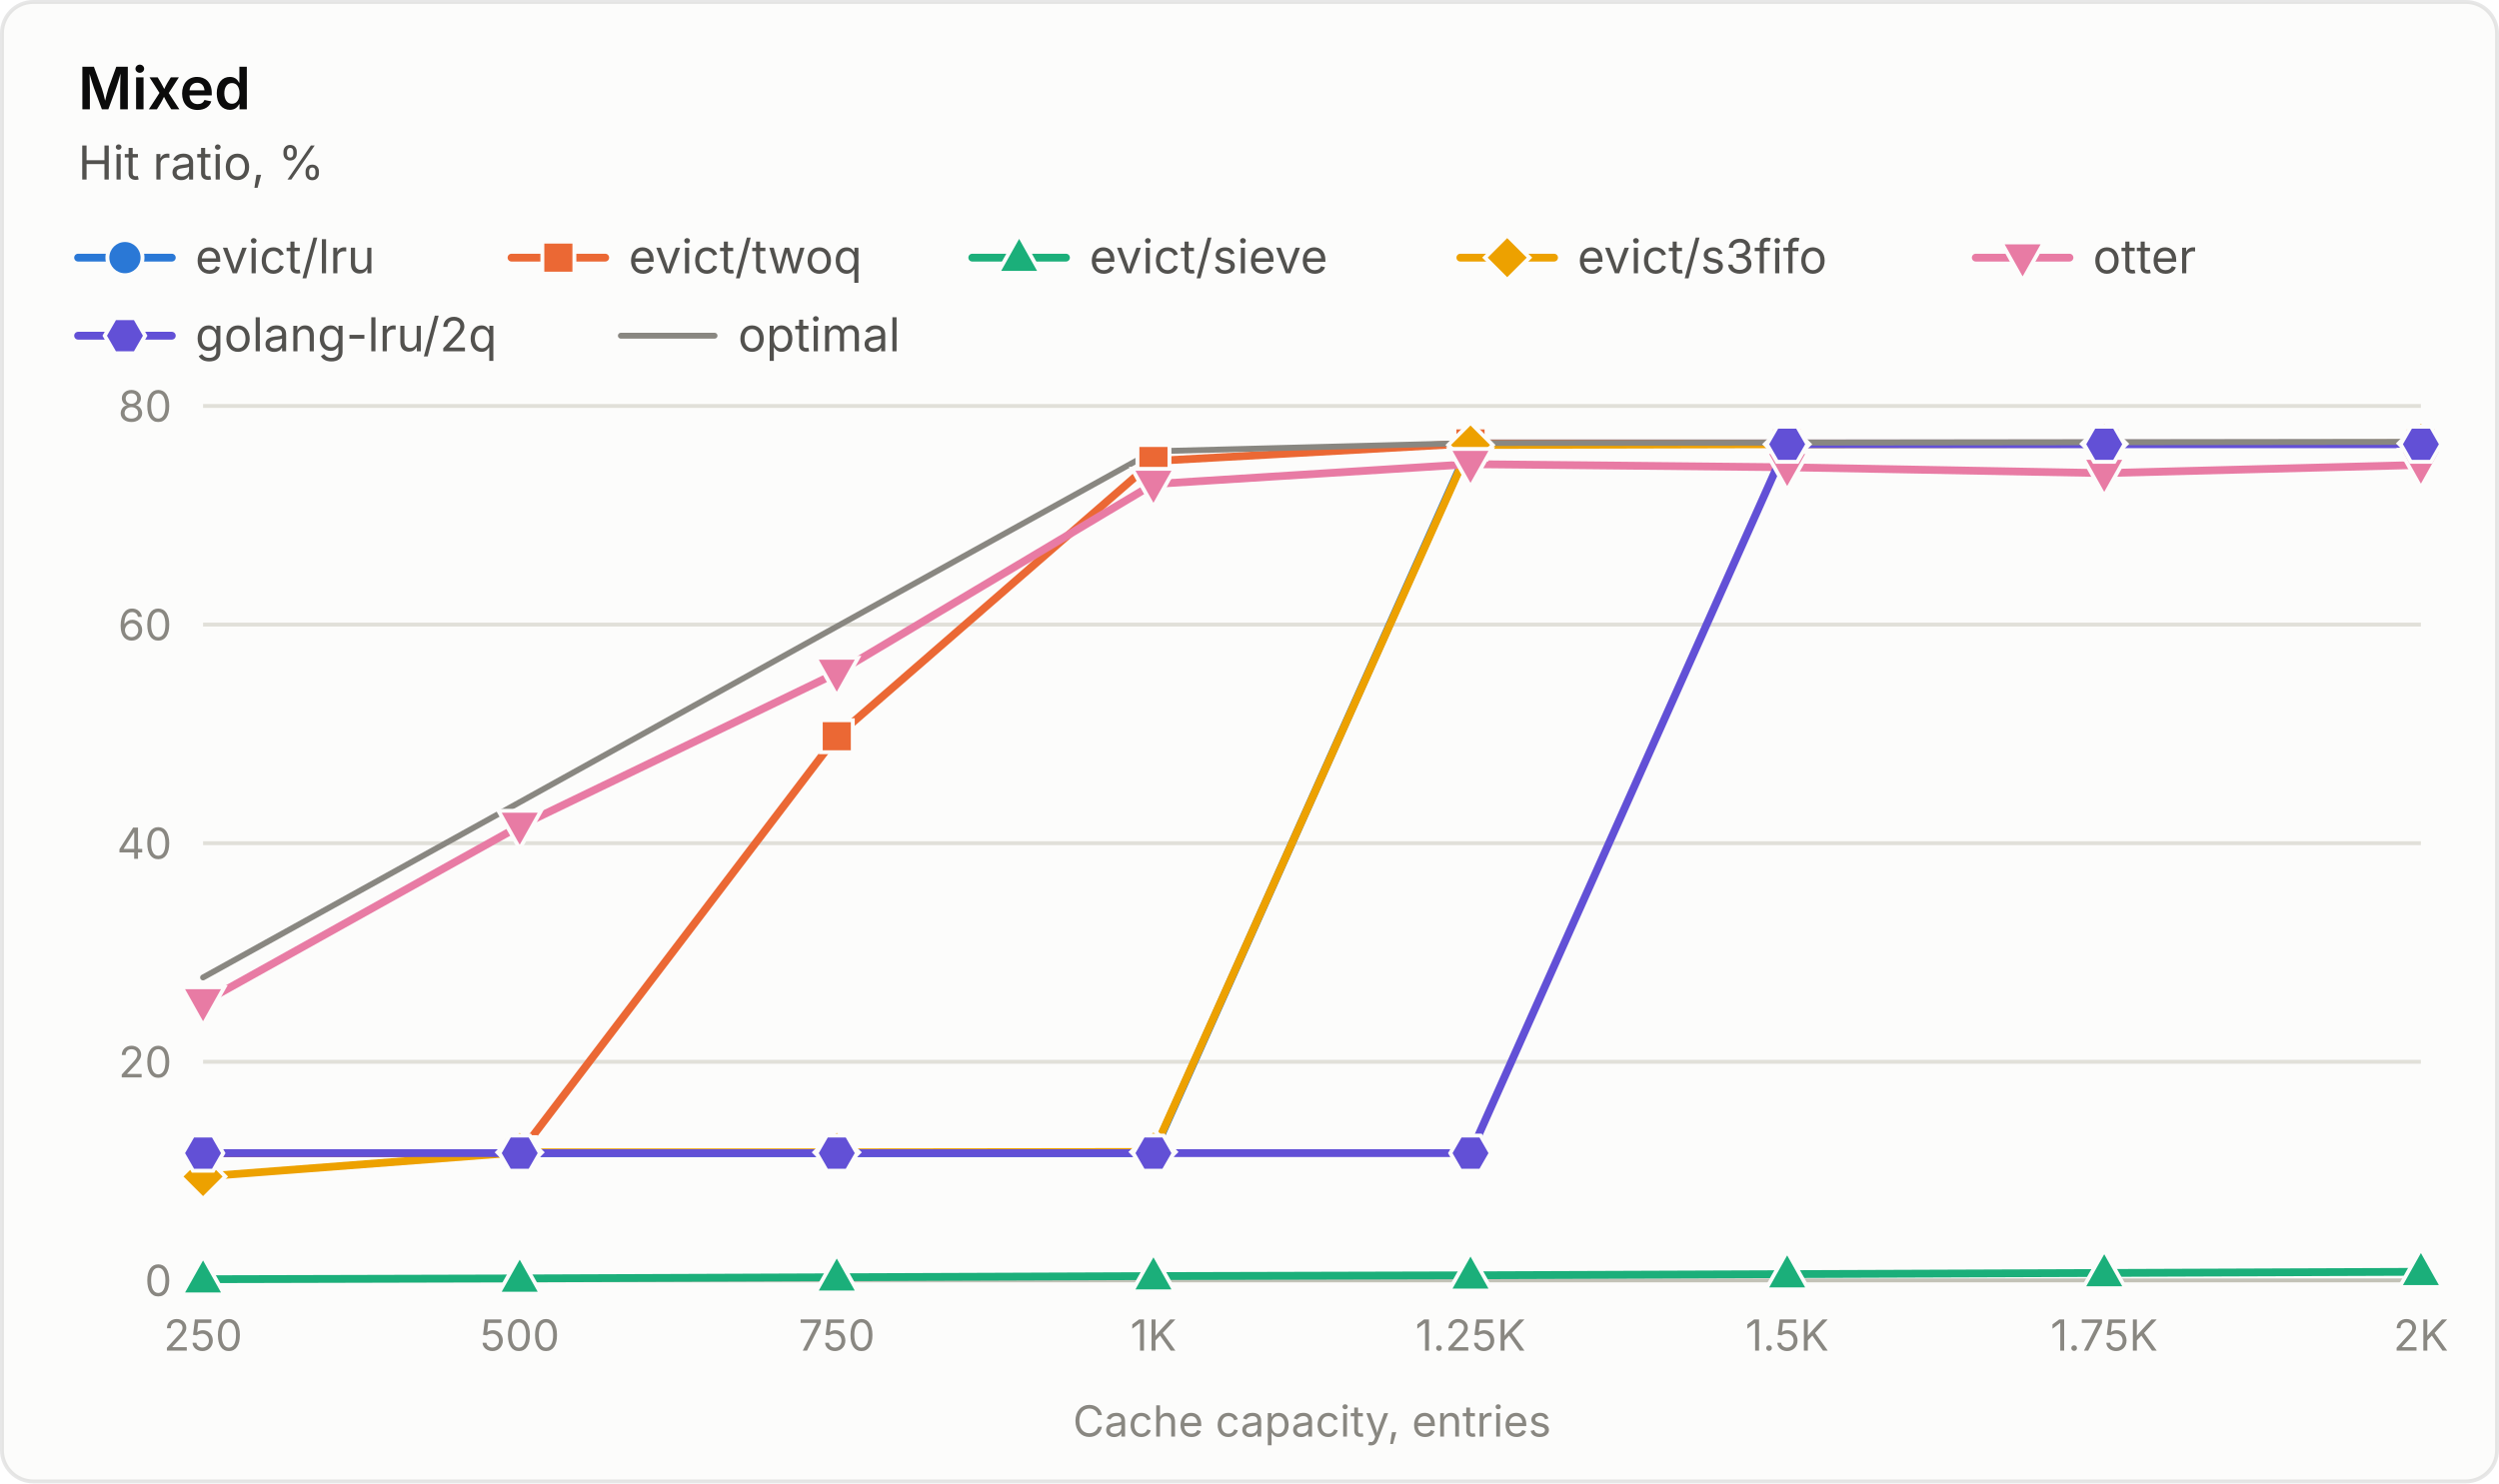
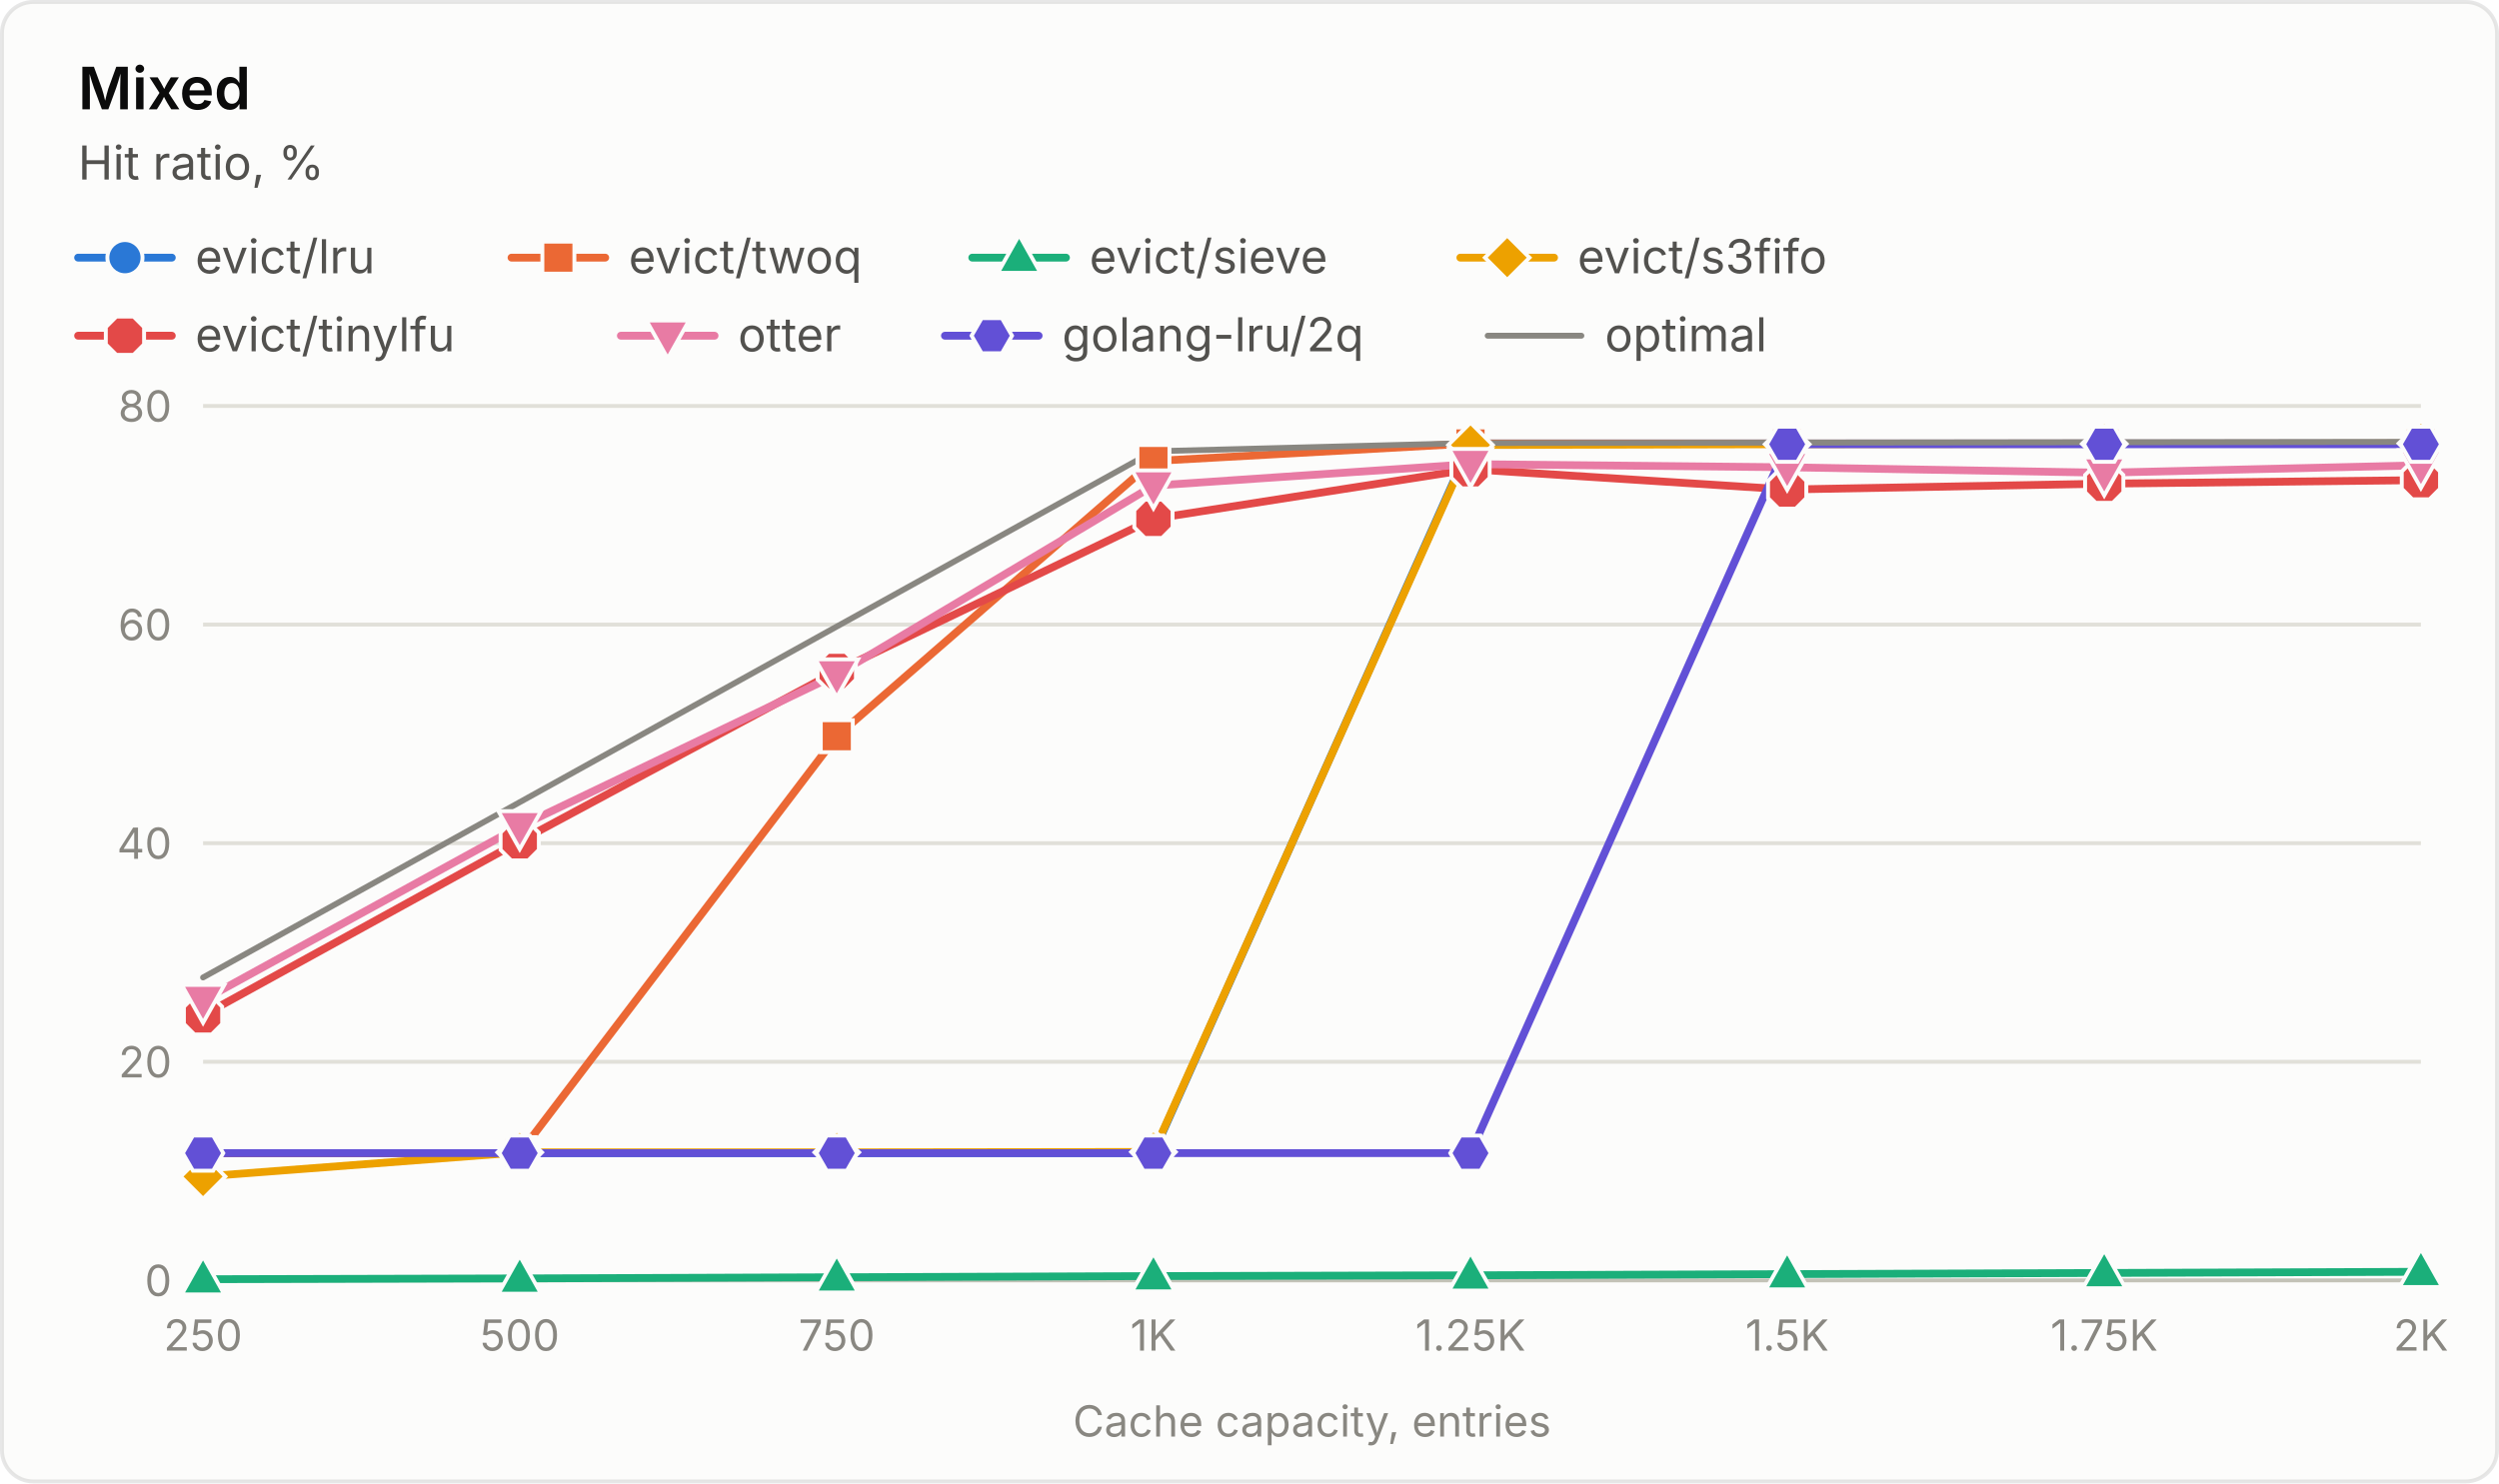
<svg xmlns="http://www.w3.org/2000/svg" viewBox="0 0 640 380" width="640" height="380" role="img" aria-labelledby="title desc">
  <style>
text { font-family: system-ui, -apple-system, "Segoe UI", sans-serif; }
.title { font-size: 15px; font-weight: 600; }
.unit, .legend { font-size: 12px; }
.tick { font-size: 11px; font-variant-numeric: tabular-nums; }
.grid, .axis { stroke-width: 1; }
.line { fill: none; stroke-width: 2; stroke-linejoin: round; stroke-linecap: round; }
.ref { fill: none; stroke-width: 1.5; stroke-linejoin: round; stroke-linecap: round; }
.mark { stroke-width: 2; paint-order: stroke; }
.surface { fill: #fcfcfb; stroke: rgba(11,11,11,0.10); }
.title { fill: #0b0b0b; }
.unit, .legend { fill: #52514e; }
.tick { fill: #898781; }
.grid { stroke: #e1e0d9; }
.axis { stroke: #c3c2b7; }
.ref { stroke: #898781; }
.mark { stroke: #fcfcfb; }
.s0 { stroke: #2a78d6; } .m0 { fill: #2a78d6; }
.s1 { stroke: #eb6834; } .m1 { fill: #eb6834; }
.s2 { stroke: #1baf7a; } .m2 { fill: #1baf7a; }
.s3 { stroke: #eda100; } .m3 { fill: #eda100; }
+ .s7 { stroke: #e34948; } .m7 { fill: #e34948; }
.s4 { stroke: #e87ba4; } .m4 { fill: #e87ba4; }
.s6 { stroke: #6250d6; } .m6 { fill: #6250d6; }
@media (prefers-color-scheme: dark) {
  .surface { fill: #1a1a19; stroke: rgba(255,255,255,0.10); }
  .title { fill: #f0efec; }
  .unit, .legend { fill: #c3c2b7; }
  .tick { fill: #898781; }
  .grid { stroke: #2c2c2a; }
  .axis { stroke: #383835; }
  .ref { stroke: #898781; }
  .mark { stroke: #1a1a19; }
  .s0 { stroke: #3987e5; } .m0 { fill: #3987e5; }
  .s1 { stroke: #d95926; } .m1 { fill: #d95926; }
  .s2 { stroke: #199e70; } .m2 { fill: #199e70; }
  .s3 { stroke: #c98500; } .m3 { fill: #c98500; }
+   .s7 { stroke: #e66767; } .m7 { fill: #e66767; }
  .s4 { stroke: #d55181; } .m4 { fill: #d55181; }
  .s6 { stroke: #9085e9; } .m6 { fill: #9085e9; }
}
</style>
  <rect class="surface" x="0.5" y="0.5" width="639" height="379" rx="8" />
  <text class="title" x="20" y="28">Mixed</text>
  <text class="unit" x="20" y="46">Hit ratio, %</text>
  <path class="line s0" d="M20,66 h24" />
  <circle class="mark m0" cx="32" cy="66" r="4" />
  <text class="legend" x="50" y="70">evict/lru</text>
  <path class="line s1" d="M131,66 h24" />
  <path class="mark m1" d="M139.4,62.4L146.6,62.4L146.6,69.6L139.4,69.6Z" />
  <text class="legend" x="161" y="70">evict/twoq</text>
  <path class="line s2" d="M249,66 h24" />
  <path class="mark m2" d="M261,61.2L265.6,69.4L256.4,69.4Z" />
  <text class="legend" x="279" y="70">evict/sieve</text>
  <path class="line s3" d="M374,66 h24" />
  <path class="mark m3" d="M386,61L391,66L386,71L381,66Z" />
  <text class="legend" x="404" y="70">evict/s3fifo</text>
-   <path class="line s4" d="M506,66 h24" />
-   <path class="mark m4" d="M518,70.8L522.6,62.6L513.4,62.6Z" />
-   <text class="legend" x="536" y="70">otter</text>
-   <path class="line s6" d="M20,86 h24" />
-   <path class="mark m6" d="M29.7,82L34.3,82L36.6,86L34.3,90L29.7,90L27.4,86Z" />
-   <text class="legend" x="50" y="90">golang-lru/2q</text>
-   <path class="ref" d="M159,86 h24" />
-   <text class="legend" x="189" y="90">optimal</text>
+   <path class="line s7" d="M20,86 h24" />
+   <path class="mark m7" d="M30,81.6L34,81.6L36.4,84L36.4,88L34,90.4L30,90.4L27.6,88L27.6,84Z" />
+   <text class="legend" x="50" y="90">evict/tinylfu</text>
+   <path class="line s4" d="M159,86 h24" />
+   <path class="mark m4" d="M171,90.8L175.6,82.6L166.4,82.6Z" />
+   <text class="legend" x="189" y="90">otter</text>
+   <path class="line s6" d="M242,86 h24" />
+   <path class="mark m6" d="M251.7,82L256.3,82L258.6,86L256.3,90L251.7,90L249.4,86Z" />
+   <text class="legend" x="272" y="90">golang-lru/2q</text>
+   <path class="ref" d="M381,86 h24" />
+   <text class="legend" x="411" y="90">optimal</text>
  <path class="axis" d="M52,328 h568" />
  <text class="tick" x="44" y="332" text-anchor="end">0</text>
  <path class="grid" d="M52,272 h568" />
  <text class="tick" x="44" y="276" text-anchor="end">20</text>
  <path class="grid" d="M52,216 h568" />
  <text class="tick" x="44" y="220" text-anchor="end">40</text>
  <path class="grid" d="M52,160 h568" />
  <text class="tick" x="44" y="164" text-anchor="end">60</text>
  <path class="grid" d="M52,104 h568" />
  <text class="tick" x="44" y="108" text-anchor="end">80</text>
  <text class="tick" x="52" y="346" text-anchor="middle">250</text>
  <text class="tick" x="133.1" y="346" text-anchor="middle">500</text>
  <text class="tick" x="214.3" y="346" text-anchor="middle">750</text>
  <text class="tick" x="295.4" y="346" text-anchor="middle">1K</text>
  <text class="tick" x="376.6" y="346" text-anchor="middle">1.25K</text>
  <text class="tick" x="457.7" y="346" text-anchor="middle">1.5K</text>
  <text class="tick" x="538.9" y="346" text-anchor="middle">1.75K</text>
  <text class="tick" x="620" y="346" text-anchor="middle">2K</text>
  <text class="tick" x="336" y="368" text-anchor="middle">Cache capacity, entries</text>
  <path class="line s0" d="M52,295.4L133.1,295.4L214.3,295.4L295.4,295.4L376.6,113.6L457.7,113.6L538.9,113.6L620,113.6" />
  <path class="line s1" d="M52,295.4L133.1,295.4L214.3,188.6L295.4,118.1L376.6,113.6L457.7,113.6L538.9,113.6L620,113.6" />
  <path class="line s2" d="M52,327.7L133.1,327.5L214.3,327.2L295.4,326.9L376.6,326.7L457.7,326.4L538.9,326.1L620,325.8" />
  <path class="line s3" d="M52,301.4L133.1,295.2L214.3,295.2L295.4,295.1L376.6,114L457.7,113.8L538.9,113.7L620,113.6" />
-   <path class="line s4" d="M52,256.8L133.1,211.6L214.3,172.4L295.4,124L376.6,118.9L457.7,119.7L538.9,121.2L620,119.1" />
+   <path class="line s7" d="M52,260.1L133.1,215.5L214.3,171.9L295.4,132.9L376.6,120.2L457.7,125.4L538.9,123.9L620,123" />
+   <path class="line s4" d="M52,256.2L133.1,211.7L214.3,172.8L295.4,124.4L376.6,118.9L457.7,119.7L538.9,121.1L620,119.2" />
  <path class="line s6" d="M52,295.4L133.1,295.4L214.3,295.4L295.4,295.4L376.6,295.4L457.7,113.8L538.9,113.8L620,113.8" />
  <path class="ref" d="M52,250.4L133.1,205.5L214.3,160.5L295.4,115.6L376.6,113.5L457.7,113.4L538.9,113.3L620,113.2" />
  <g>
    <circle class="mark m0" cx="52" cy="295.4" r="4" />
  </g>
  <g>
    <circle class="mark m0" cx="133.1" cy="295.4" r="4" />
  </g>
  <g>
    <circle class="mark m0" cx="214.3" cy="295.4" r="4" />
  </g>
  <g>
    <circle class="mark m0" cx="295.4" cy="295.4" r="4" />
  </g>
  <g>
    <circle class="mark m0" cx="376.6" cy="113.6" r="4" />
  </g>
  <g>
    <circle class="mark m0" cx="457.7" cy="113.6" r="4" />
  </g>
  <g>
    <circle class="mark m0" cx="538.9" cy="113.6" r="4" />
  </g>
  <g>
    <circle class="mark m0" cx="620" cy="113.6" r="4" />
  </g>
  <g>
    <path class="mark m1" d="M48.4,291.8L55.6,291.8L55.6,299L48.4,299Z" />
  </g>
  <g>
    <path class="mark m1" d="M129.5,291.8L136.7,291.8L136.7,299L129.5,299Z" />
  </g>
  <g>
    <path class="mark m1" d="M210.7,185L217.9,185L217.9,192.2L210.7,192.2Z" />
  </g>
  <g>
    <path class="mark m1" d="M291.8,114.5L299,114.5L299,121.7L291.8,121.7Z" />
  </g>
  <g>
    <path class="mark m1" d="M373,110L380.2,110L380.2,117.2L373,117.2Z" />
  </g>
  <g>
    <path class="mark m1" d="M454.1,110L461.3,110L461.3,117.2L454.1,117.2Z" />
  </g>
  <g>
    <path class="mark m1" d="M535.3,110L542.5,110L542.5,117.2L535.3,117.2Z" />
  </g>
  <g>
    <path class="mark m1" d="M616.4,110L623.6,110L623.6,117.2L616.4,117.2Z" />
  </g>
  <g>
    <path class="mark m2" d="M52,322.9L56.6,331.1L47.4,331.1Z" />
  </g>
  <g>
    <path class="mark m2" d="M133.1,322.7L137.7,330.9L128.5,330.9Z" />
  </g>
  <g>
    <path class="mark m2" d="M214.3,322.4L218.9,330.6L209.7,330.6Z" />
  </g>
  <g>
    <path class="mark m2" d="M295.4,322.1L300,330.3L290.8,330.3Z" />
  </g>
  <g>
    <path class="mark m2" d="M376.6,321.9L381.2,330.1L372,330.1Z" />
  </g>
  <g>
    <path class="mark m2" d="M457.7,321.6L462.3,329.8L453.1,329.8Z" />
  </g>
  <g>
    <path class="mark m2" d="M538.9,321.3L543.5,329.5L534.3,329.5Z" />
  </g>
  <g>
    <path class="mark m2" d="M620,321L624.6,329.2L615.4,329.2Z" />
  </g>
  <g>
    <path class="mark m3" d="M52,296.4L57,301.4L52,306.4L47,301.4Z" />
  </g>
  <g>
    <path class="mark m3" d="M133.1,290.2L138.1,295.2L133.1,300.2L128.1,295.2Z" />
  </g>
  <g>
    <path class="mark m3" d="M214.3,290.2L219.3,295.2L214.3,300.2L209.3,295.2Z" />
  </g>
  <g>
    <path class="mark m3" d="M295.4,290.1L300.4,295.1L295.4,300.1L290.4,295.1Z" />
  </g>
  <g>
    <path class="mark m3" d="M376.6,109L381.6,114L376.6,119L371.6,114Z" />
  </g>
  <g>
    <path class="mark m3" d="M457.7,108.8L462.7,113.8L457.7,118.8L452.7,113.8Z" />
  </g>
  <g>
    <path class="mark m3" d="M538.9,108.7L543.9,113.7L538.9,118.7L533.9,113.7Z" />
  </g>
  <g>
    <path class="mark m3" d="M620,108.6L625,113.6L620,118.6L615,113.6Z" />
  </g>
  <g>
-     <path class="mark m4" d="M52,261.6L56.6,253.4L47.4,253.4Z" />
-   </g>
-   <g>
-     <path class="mark m4" d="M133.1,216.4L137.7,208.2L128.5,208.2Z" />
-   </g>
-   <g>
-     <path class="mark m4" d="M214.3,177.2L218.9,169L209.7,169Z" />
-   </g>
-   <g>
-     <path class="mark m4" d="M295.4,128.8L300,120.6L290.8,120.6Z" />
+     <path class="mark m7" d="M50,255.7L54,255.7L56.4,258.1L56.4,262.1L54,264.5L50,264.5L47.6,262.1L47.6,258.1Z" />
+   </g>
+   <g>
+     <path class="mark m7" d="M131.1,211.1L135.1,211.1L137.5,213.5L137.5,217.5L135.1,219.9L131.1,219.9L128.7,217.5L128.7,213.5Z" />
+   </g>
+   <g>
+     <path class="mark m7" d="M212.3,167.5L216.3,167.5L218.7,169.9L218.7,173.9L216.3,176.3L212.3,176.3L209.9,173.9L209.9,169.9Z" />
+   </g>
+   <g>
+     <path class="mark m7" d="M293.4,128.5L297.4,128.5L299.8,130.9L299.8,134.9L297.4,137.3L293.4,137.3L291,134.9L291,130.9Z" />
+   </g>
+   <g>
+     <path class="mark m7" d="M374.6,115.8L378.6,115.8L381,118.2L381,122.2L378.6,124.6L374.6,124.6L372.2,122.2L372.2,118.2Z" />
+   </g>
+   <g>
+     <path class="mark m7" d="M455.7,121L459.7,121L462.1,123.4L462.1,127.4L459.7,129.8L455.7,129.8L453.3,127.4L453.3,123.4Z" />
+   </g>
+   <g>
+     <path class="mark m7" d="M536.9,119.5L540.9,119.5L543.3,121.9L543.3,125.9L540.9,128.3L536.9,128.3L534.5,125.9L534.5,121.9Z" />
+   </g>
+   <g>
+     <path class="mark m7" d="M618,118.6L622,118.6L624.4,121L624.4,125L622,127.4L618,127.4L615.6,125L615.6,121Z" />
+   </g>
+   <g>
+     <path class="mark m4" d="M52,261L56.6,252.8L47.4,252.8Z" />
+   </g>
+   <g>
+     <path class="mark m4" d="M133.1,216.5L137.7,208.3L128.5,208.3Z" />
+   </g>
+   <g>
+     <path class="mark m4" d="M214.3,177.6L218.9,169.4L209.7,169.4Z" />
+   </g>
+   <g>
+     <path class="mark m4" d="M295.4,129.2L300,121L290.8,121Z" />
  </g>
  <g>
    <path class="mark m4" d="M376.6,123.7L381.2,115.5L372,115.5Z" />
  </g>
  <g>
    <path class="mark m4" d="M457.7,124.5L462.3,116.3L453.1,116.3Z" />
  </g>
  <g>
-     <path class="mark m4" d="M538.9,126L543.5,117.8L534.3,117.8Z" />
-   </g>
-   <g>
-     <path class="mark m4" d="M620,123.9L624.6,115.7L615.4,115.7Z" />
+     <path class="mark m4" d="M538.9,125.9L543.5,117.7L534.3,117.7Z" />
+   </g>
+   <g>
+     <path class="mark m4" d="M620,124L624.6,115.8L615.4,115.8Z" />
  </g>
  <g>
    <path class="mark m6" d="M49.7,291.4L54.3,291.4L56.6,295.4L54.3,299.4L49.7,299.4L47.4,295.4Z" />
  </g>
  <g>
    <path class="mark m6" d="M130.8,291.4L135.4,291.4L137.7,295.4L135.4,299.4L130.8,299.4L128.5,295.4Z" />
  </g>
  <g>
    <path class="mark m6" d="M212,291.4L216.6,291.4L218.9,295.4L216.6,299.4L212,299.4L209.7,295.4Z" />
  </g>
  <g>
    <path class="mark m6" d="M293.1,291.4L297.7,291.4L300,295.4L297.7,299.4L293.1,299.4L290.8,295.4Z" />
  </g>
  <g>
    <path class="mark m6" d="M374.3,291.4L378.9,291.4L381.2,295.4L378.9,299.4L374.3,299.4L372,295.4Z" />
  </g>
  <g>
    <path class="mark m6" d="M455.4,109.8L460,109.8L462.3,113.8L460,117.8L455.4,117.8L453.1,113.8Z" />
  </g>
  <g>
    <path class="mark m6" d="M536.6,109.8L541.2,109.8L543.5,113.8L541.2,117.8L536.6,117.8L534.3,113.8Z" />
  </g>
  <g>
    <path class="mark m6" d="M617.7,109.8L622.3,109.8L624.6,113.8L622.3,117.8L617.7,117.8L615.4,113.8Z" />
  </g>
</svg>
